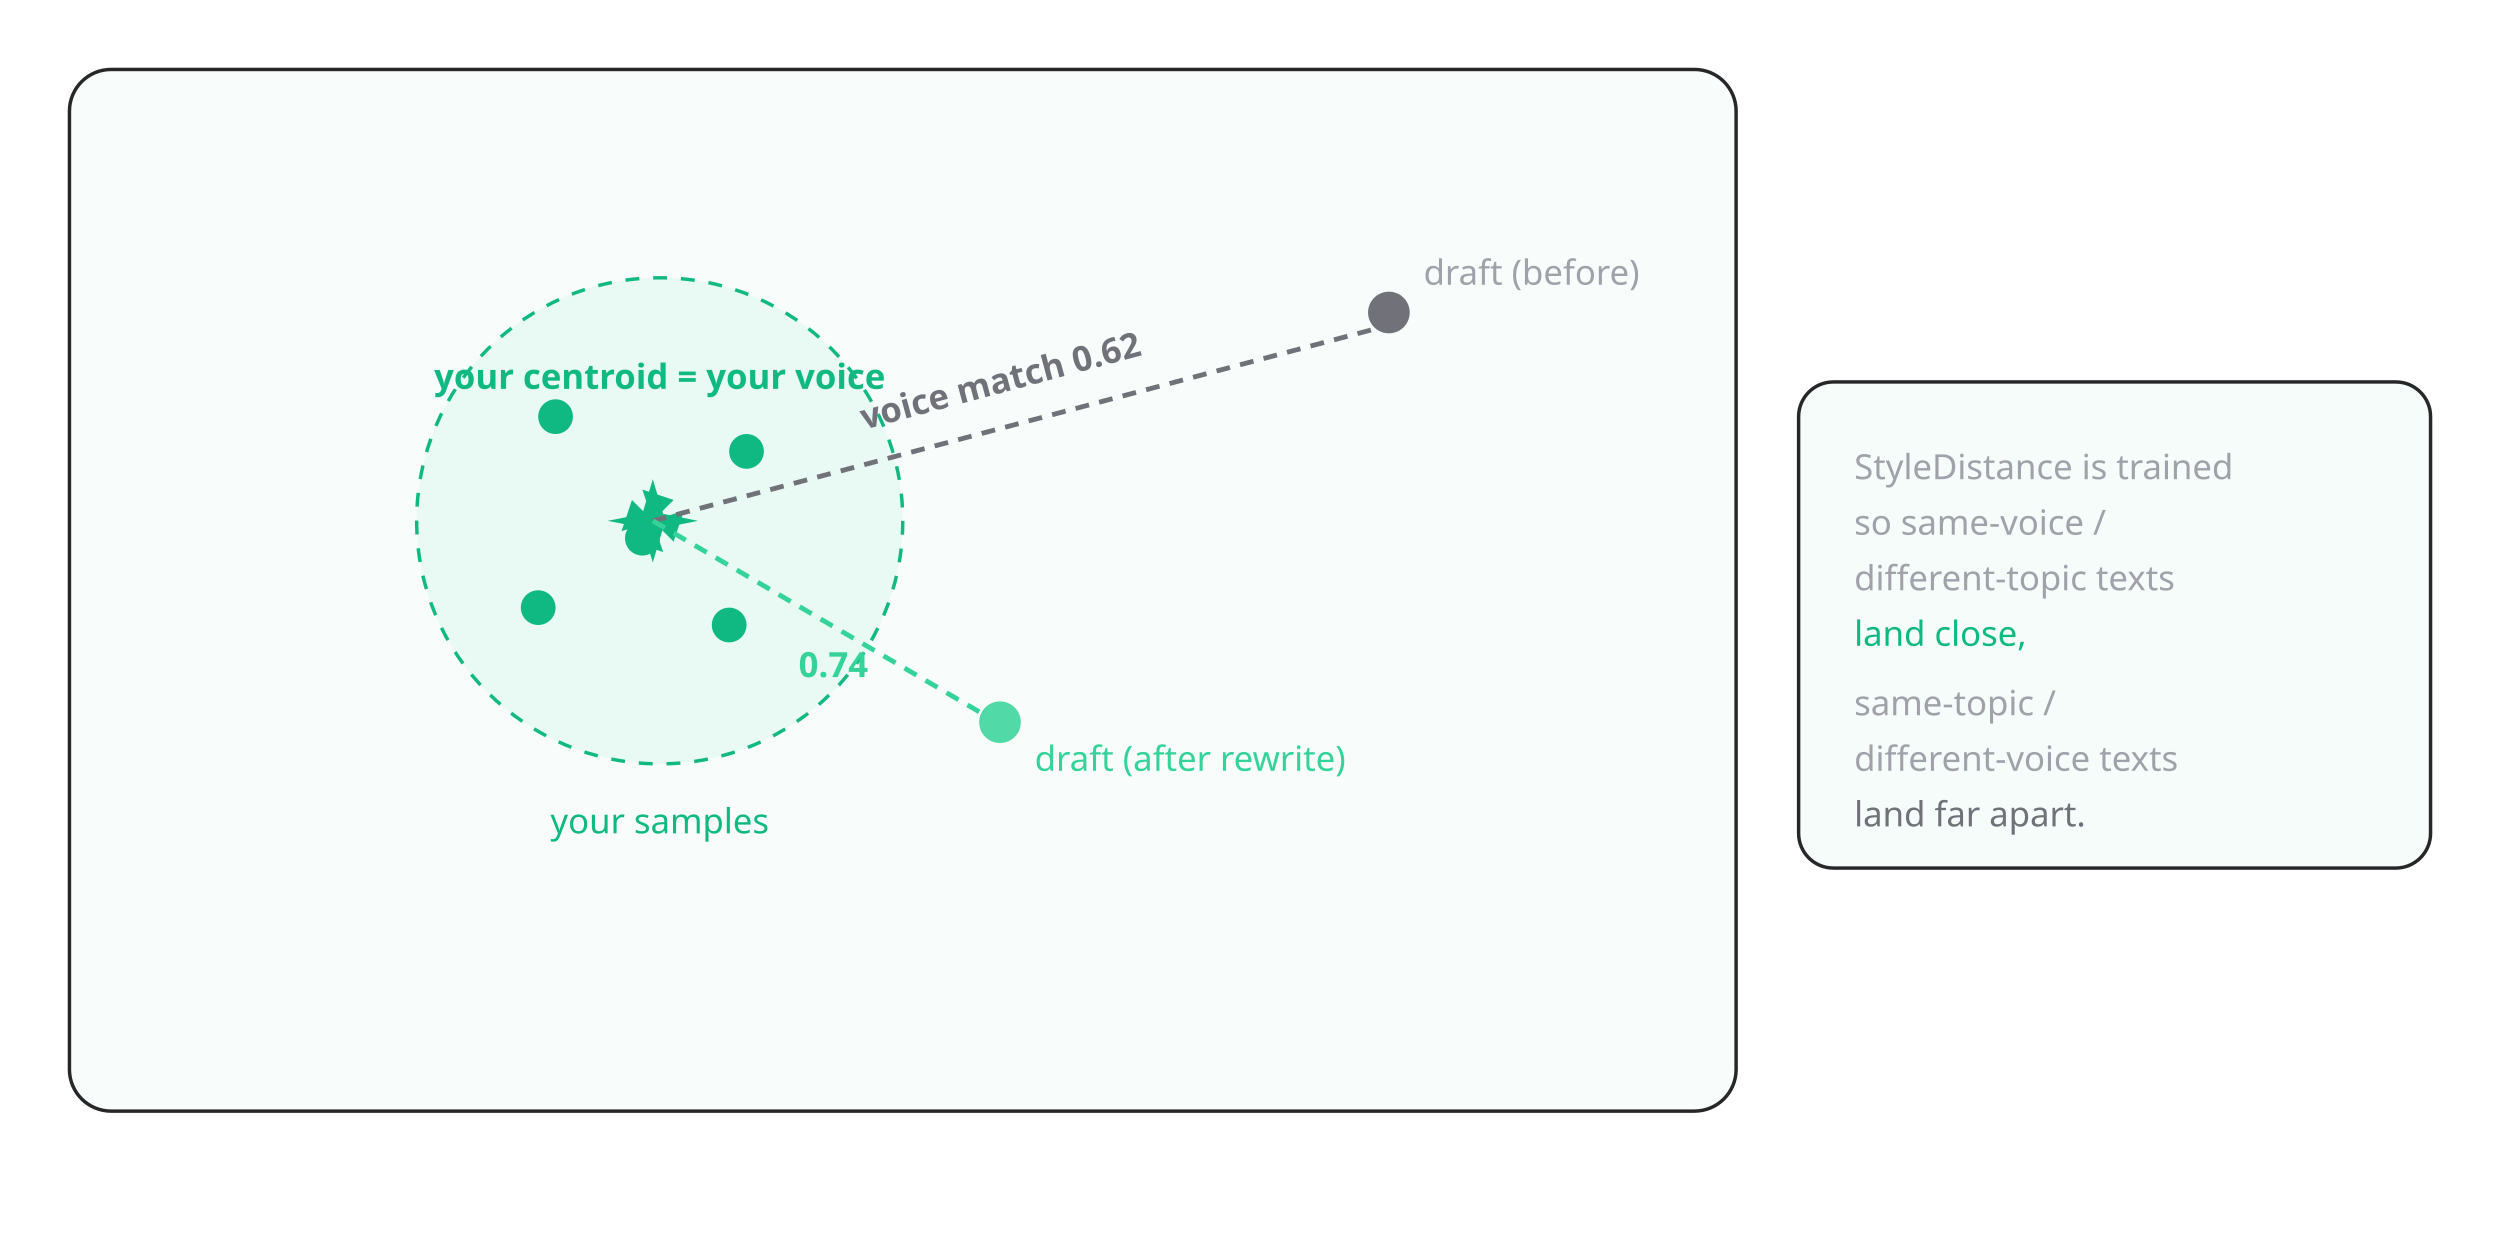
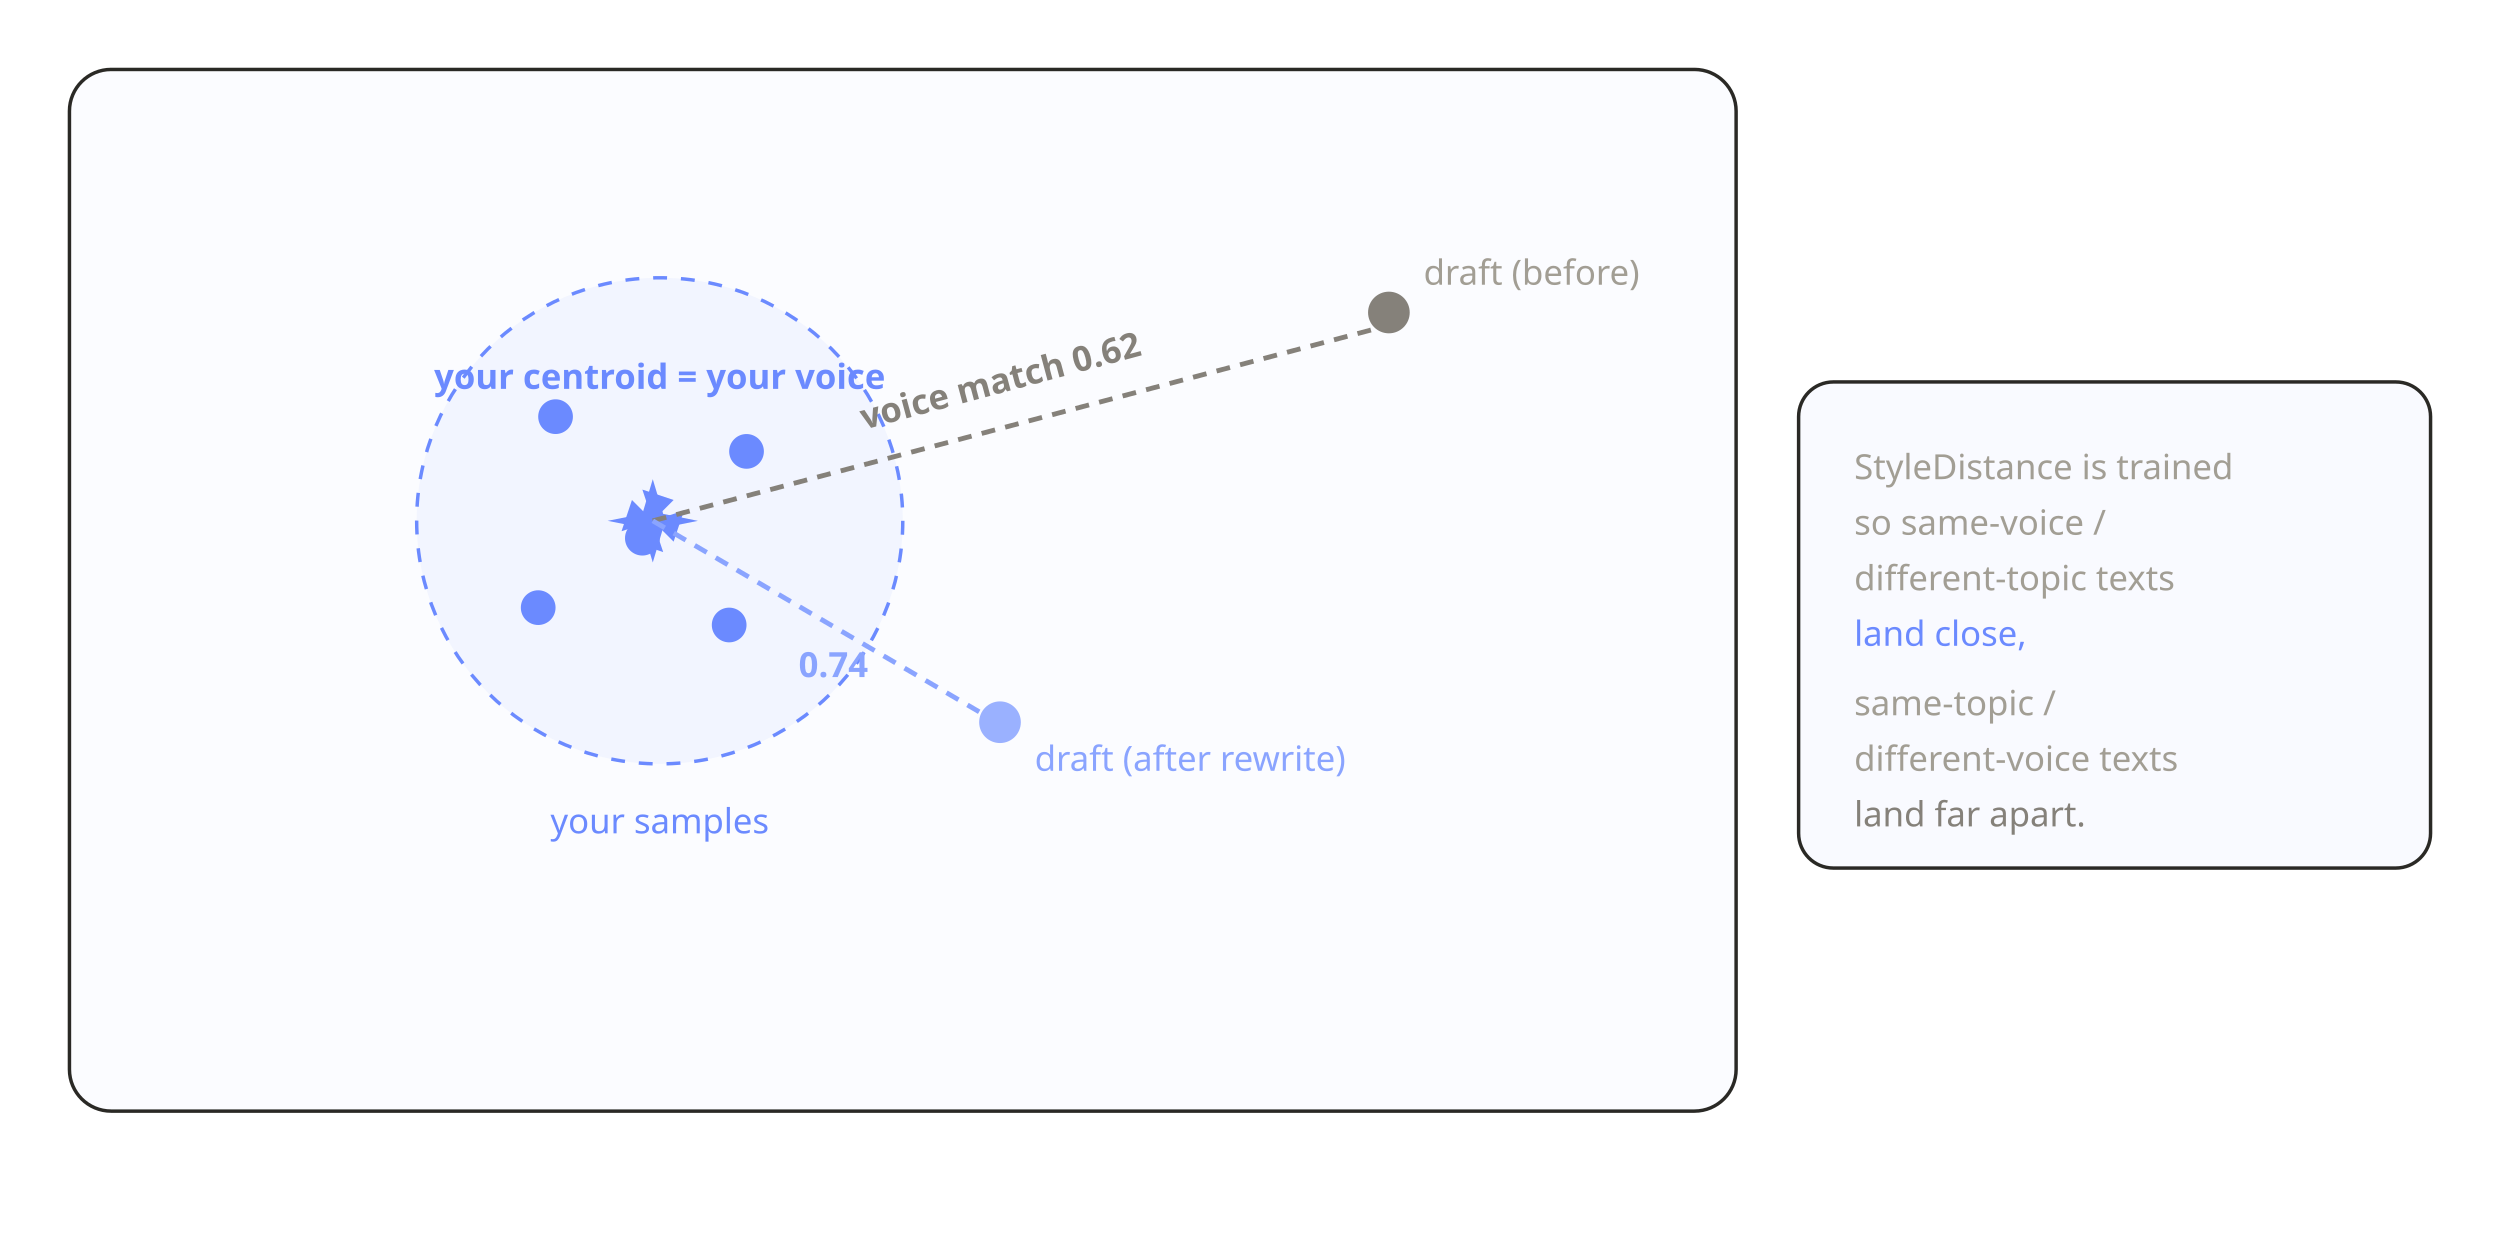
<svg xmlns="http://www.w3.org/2000/svg" viewBox="0 0 720 360" font-family="ui-sans-serif, system-ui, sans-serif">
-   <rect x="20" y="20" width="480" height="300" rx="12" fill="#10B981" fill-opacity="0.03" stroke="#27272A" stroke-width="1" />
-   <circle cx="190" cy="150" r="70" fill="#10B981" fill-opacity="0.06" stroke="#10B981" stroke-width="1" stroke-dasharray="4 4" />
-   <g fill="#10B981">
+   <rect x="20" y="20" width="480" height="300" rx="12" fill="#6B8AFF" fill-opacity="0.03" stroke="#2A2925" stroke-width="1" />
+   <circle cx="190" cy="150" r="70" fill="#6B8AFF" fill-opacity="0.06" stroke="#6B8AFF" stroke-width="1" stroke-dasharray="4 4" />
+   <g fill="#6B8AFF">
    <circle cx="160" cy="120" r="5" />
    <circle cx="215" cy="130" r="5" />
    <circle cx="155" cy="175" r="5" />
    <circle cx="210" cy="180" r="5" />
    <circle cx="185" cy="155" r="5" />
  </g>
-   <text x="190" y="240" text-anchor="middle" font-size="10" fill="#10B981">your samples</text>
-   <path d="M188 150 l9 -3 l-3 9 l-3 -3 z M188 150 l-9 3 l3 -9 l3 3 z M188 150 l3 9 l-9 -3 l3 -3 z M188 150 l-3 -9 l9 3 l-3 3 z" fill="#10B981" />
-   <polygon points="188,138 191,148 201,150 191,152 188,162 185,152 175,150 185,148" fill="#10B981" />
-   <text x="190" y="112" text-anchor="middle" font-size="10" font-weight="600" fill="#10B981">your centroid = your voice</text>
-   <line x1="188" y1="150" x2="395" y2="95" stroke="#71717A" stroke-width="1.4" stroke-dasharray="4 3" />
-   <circle cx="400" cy="90" r="6" fill="#71717A" />
-   <text x="410" y="82" font-size="10" fill="#A1A1AA">draft (before)</text>
-   <text x="289" y="113" text-anchor="middle" font-size="10" font-weight="600" fill="#71717A" transform="rotate(-15 289 113)">voice match 0.62</text>
-   <line x1="188" y1="150" x2="282" y2="205" stroke="#34D399" stroke-width="1.4" stroke-dasharray="4 3" />
-   <circle cx="288" cy="208" r="6" fill="#34D399" fill-opacity="0.85" />
-   <text x="298" y="222" font-size="10" fill="#34D399">draft (after rewrite)</text>
-   <text x="230" y="195" font-size="10" font-weight="600" fill="#34D399">0.74</text>
-   <rect x="518" y="110" width="182" height="140" rx="10" fill="#10B981" fill-opacity="0.04" stroke="#27272A" stroke-width="1" />
-   <text x="534" y="138" font-size="10" fill="#A1A1AA">StyleDistance is trained</text>
-   <text x="534" y="154" font-size="10" fill="#A1A1AA">so same-voice /</text>
-   <text x="534" y="170" font-size="10" fill="#A1A1AA">different-topic texts</text>
-   <text x="534" y="186" font-size="10" fill="#10B981">land close,</text>
-   <text x="534" y="206" font-size="10" fill="#A1A1AA">same-topic /</text>
-   <text x="534" y="222" font-size="10" fill="#A1A1AA">different-voice texts</text>
-   <text x="534" y="238" font-size="10" fill="#71717A">land far apart.</text>
+   <text x="190" y="240" text-anchor="middle" font-size="10" fill="#6B8AFF">your samples</text>
+   <path d="M188 150 l9 -3 l-3 9 l-3 -3 z M188 150 l-9 3 l3 -9 l3 3 z M188 150 l3 9 l-9 -3 l3 -3 z M188 150 l-3 -9 l9 3 l-3 3 z" fill="#6B8AFF" />
+   <polygon points="188,138 191,148 201,150 191,152 188,162 185,152 175,150 185,148" fill="#6B8AFF" />
+   <text x="190" y="112" text-anchor="middle" font-size="10" font-weight="600" fill="#6B8AFF">your centroid = your voice</text>
+   <line x1="188" y1="150" x2="395" y2="95" stroke="#85817A" stroke-width="1.4" stroke-dasharray="4 3" />
+   <circle cx="400" cy="90" r="6" fill="#85817A" />
+   <text x="410" y="82" font-size="10" fill="#A29E94">draft (before)</text>
+   <text x="289" y="113" text-anchor="middle" font-size="10" font-weight="600" fill="#85817A" transform="rotate(-15 289 113)">voice match 0.62</text>
+   <line x1="188" y1="150" x2="282" y2="205" stroke="#8AA4FF" stroke-width="1.4" stroke-dasharray="4 3" />
+   <circle cx="288" cy="208" r="6" fill="#8AA4FF" fill-opacity="0.85" />
+   <text x="298" y="222" font-size="10" fill="#8AA4FF">draft (after rewrite)</text>
+   <text x="230" y="195" font-size="10" font-weight="600" fill="#8AA4FF">0.74</text>
+   <rect x="518" y="110" width="182" height="140" rx="10" fill="#6B8AFF" fill-opacity="0.04" stroke="#2A2925" stroke-width="1" />
+   <text x="534" y="138" font-size="10" fill="#A29E94">StyleDistance is trained</text>
+   <text x="534" y="154" font-size="10" fill="#A29E94">so same-voice /</text>
+   <text x="534" y="170" font-size="10" fill="#A29E94">different-topic texts</text>
+   <text x="534" y="186" font-size="10" fill="#6B8AFF">land close,</text>
+   <text x="534" y="206" font-size="10" fill="#A29E94">same-topic /</text>
+   <text x="534" y="222" font-size="10" fill="#A29E94">different-voice texts</text>
+   <text x="534" y="238" font-size="10" fill="#85817A">land far apart.</text>
</svg>
